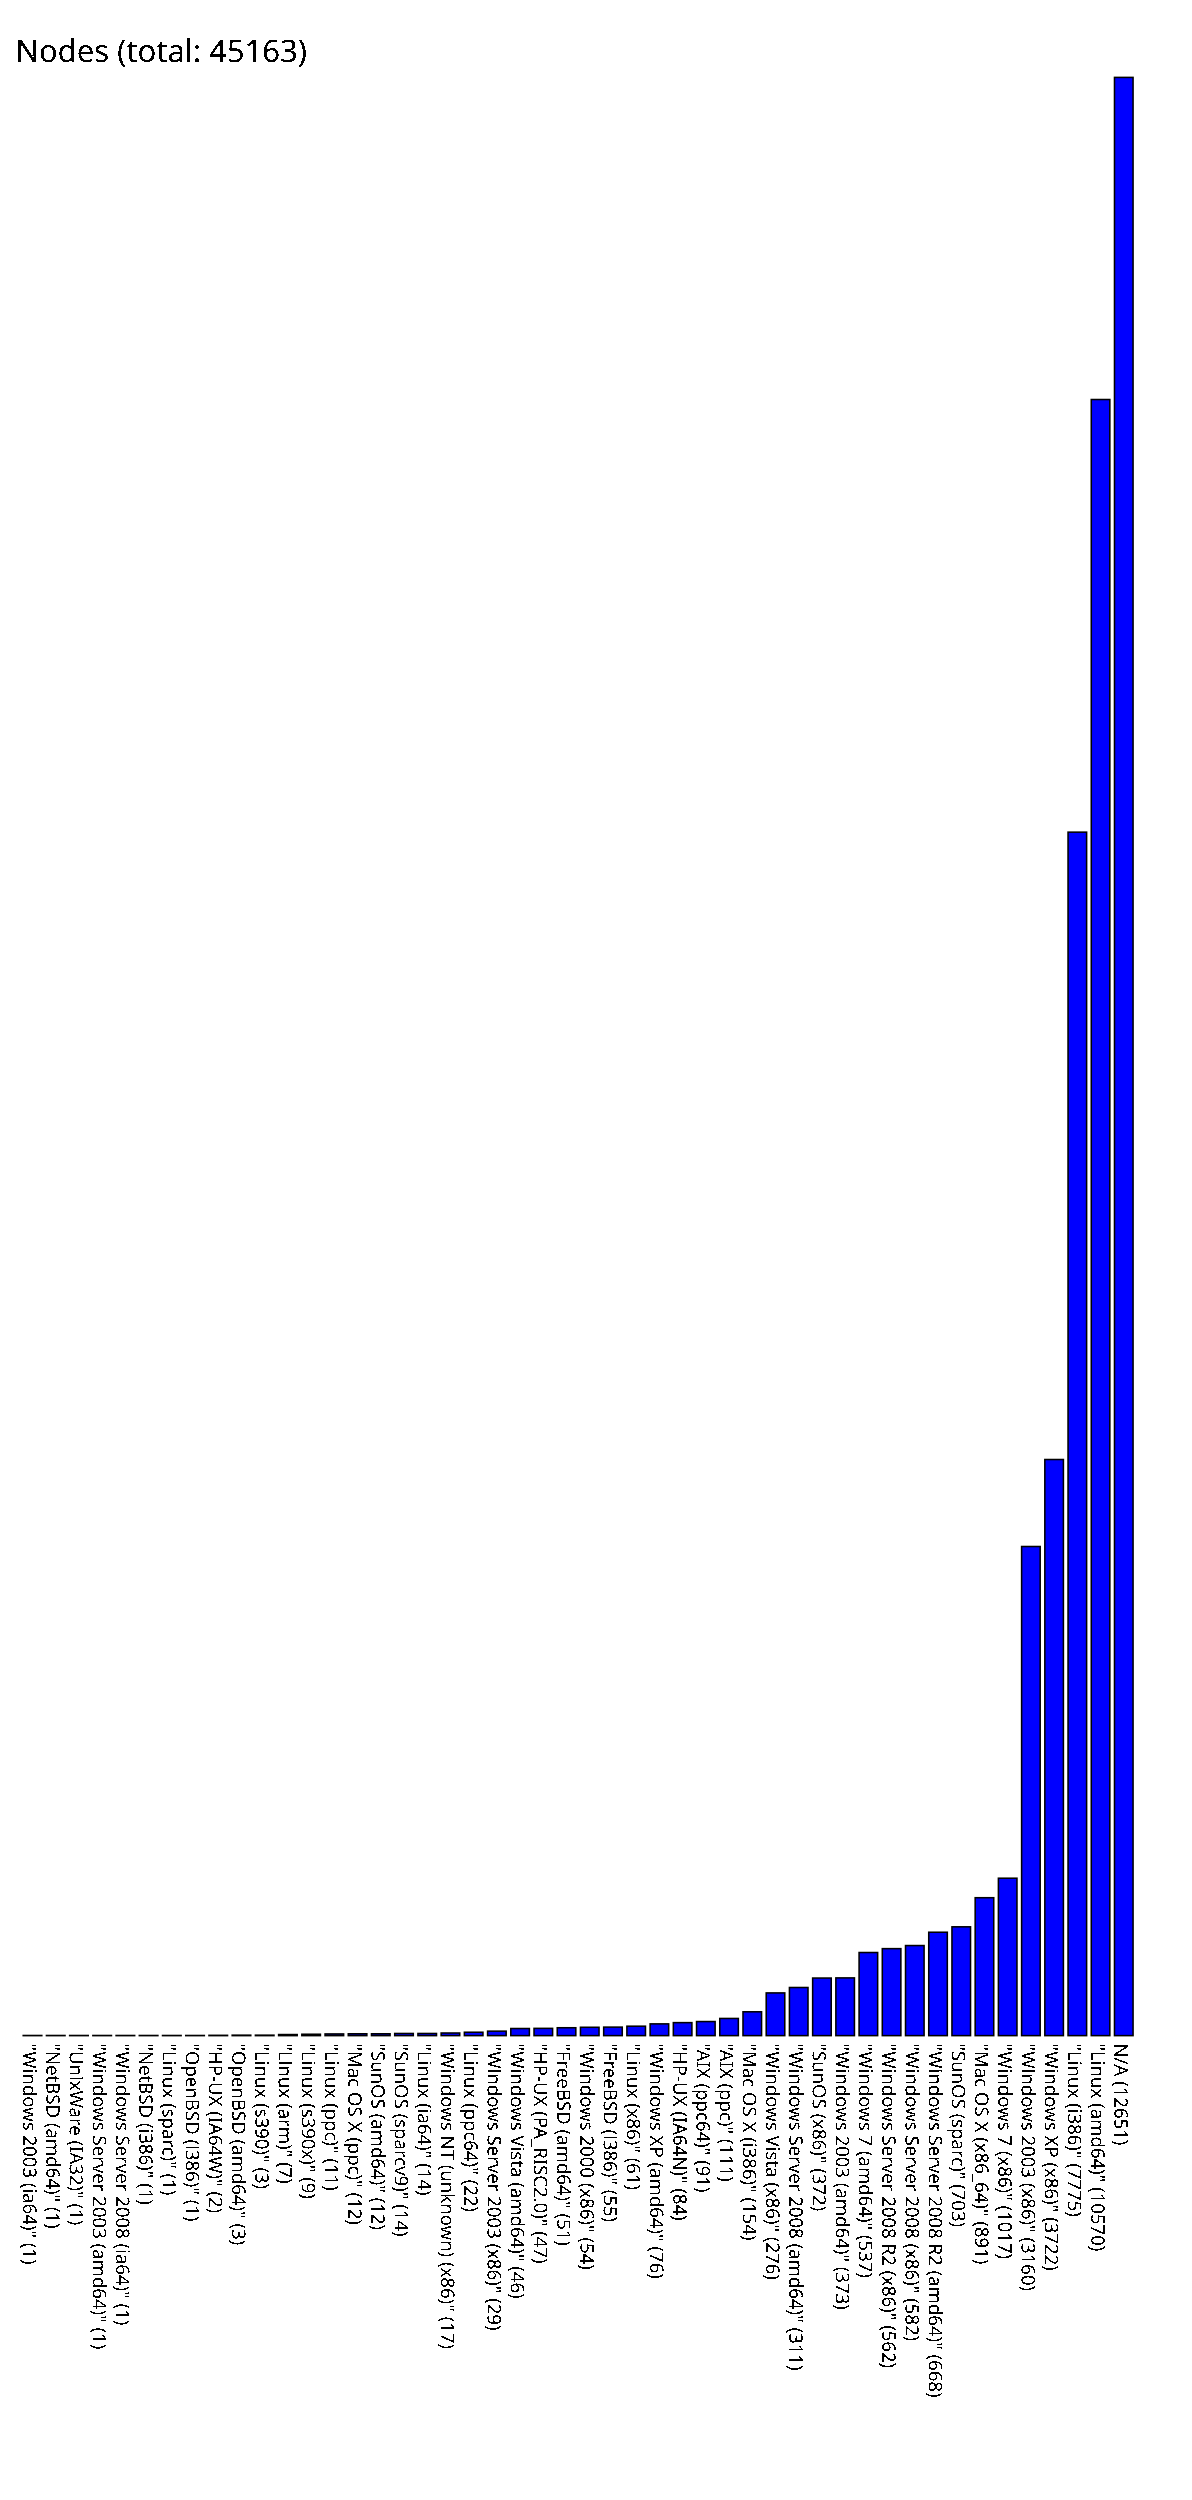
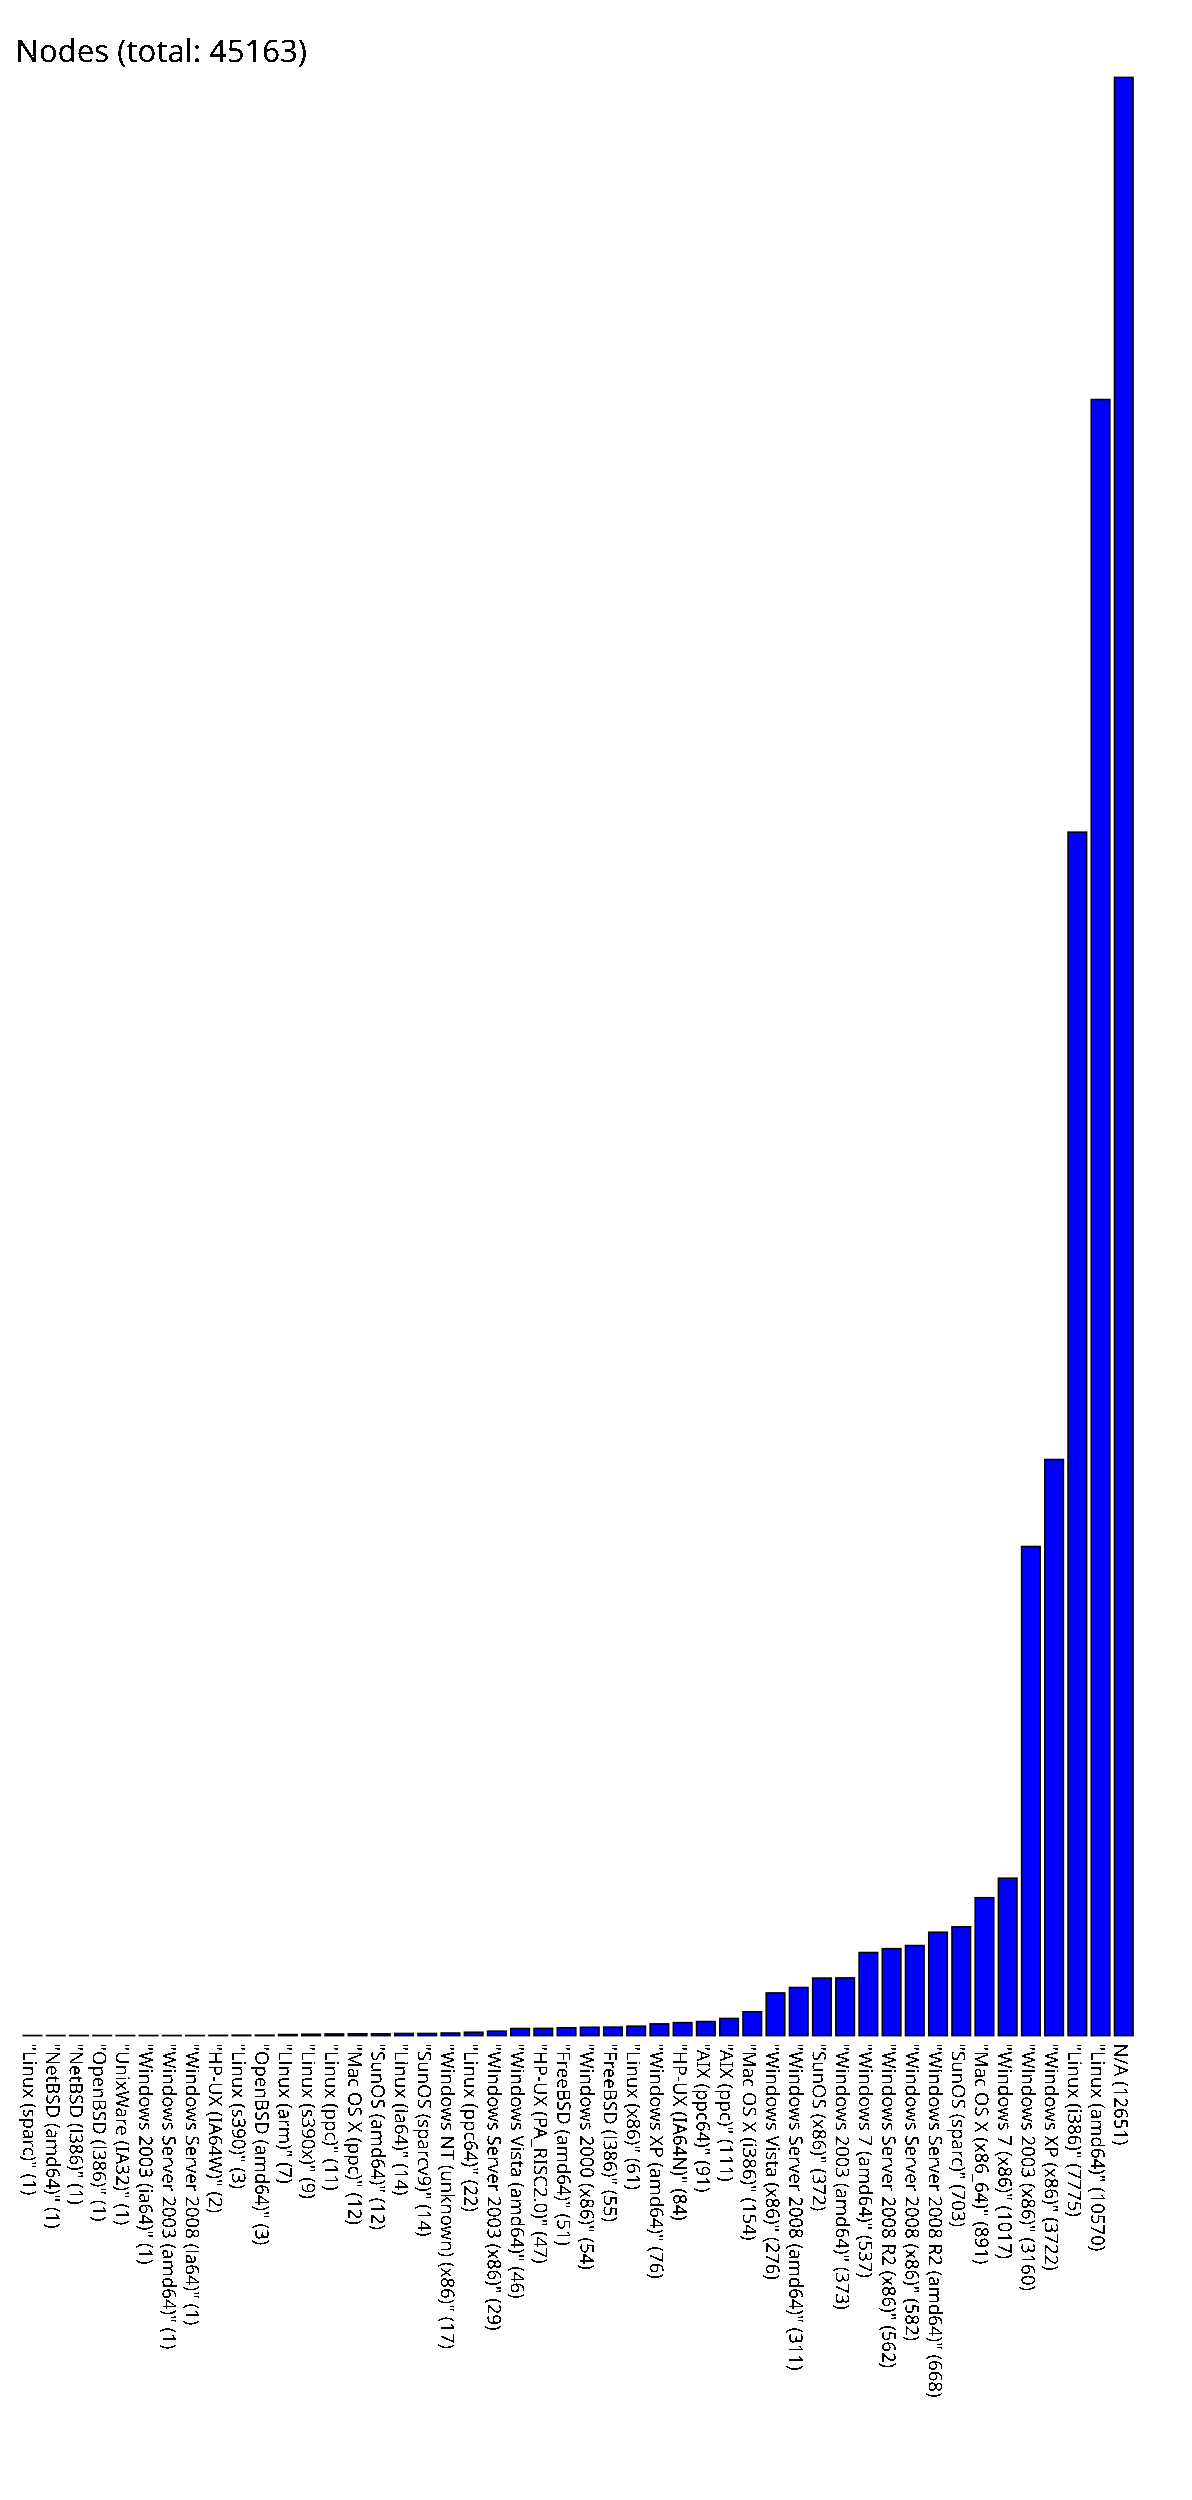
<svg xmlns="http://www.w3.org/2000/svg" version="1.1" preserveAspectRatio="xMidYMid meet" viewBox="0 0 770 1615.1">
  <rect fill="blue" height="0.1" stroke="black" width="12" x="15" y="1315.0" />
-   <text x="15" y="1320.1" font-family="Tahoma" font-size="12" transform="rotate(90 15,1320.1)" text-rendering="optimizeSpeed" fill="#000000;">"Windows 2003 (ia64)" (1)</text>
+   <text x="15" y="1320.1" font-family="Tahoma" font-size="12" transform="rotate(90 15,1320.1)" text-rendering="optimizeSpeed" fill="#000000;">"Linux (sparc)" (1)</text>
  <rect fill="blue" height="0.1" stroke="black" width="12" x="30" y="1315.0" />
  <text x="30" y="1320.1" font-family="Tahoma" font-size="12" transform="rotate(90 30,1320.1)" text-rendering="optimizeSpeed" fill="#000000;">"NetBSD (amd64)" (1)</text>
  <rect fill="blue" height="0.1" stroke="black" width="12" x="45" y="1315.0" />
-   <text x="45" y="1320.1" font-family="Tahoma" font-size="12" transform="rotate(90 45,1320.1)" text-rendering="optimizeSpeed" fill="#000000;">"UnixWare (IA32)" (1)</text>
+   <text x="45" y="1320.1" font-family="Tahoma" font-size="12" transform="rotate(90 45,1320.1)" text-rendering="optimizeSpeed" fill="#000000;">"NetBSD (i386)" (1)</text>
  <rect fill="blue" height="0.1" stroke="black" width="12" x="60" y="1315.0" />
-   <text x="60" y="1320.1" font-family="Tahoma" font-size="12" transform="rotate(90 60,1320.1)" text-rendering="optimizeSpeed" fill="#000000;">"Windows Server 2003 (amd64)" (1)</text>
+   <text x="60" y="1320.1" font-family="Tahoma" font-size="12" transform="rotate(90 60,1320.1)" text-rendering="optimizeSpeed" fill="#000000;">"OpenBSD (i386)" (1)</text>
  <rect fill="blue" height="0.1" stroke="black" width="12" x="75" y="1315.0" />
-   <text x="75" y="1320.1" font-family="Tahoma" font-size="12" transform="rotate(90 75,1320.1)" text-rendering="optimizeSpeed" fill="#000000;">"Windows Server 2008 (ia64)" (1)</text>
+   <text x="75" y="1320.1" font-family="Tahoma" font-size="12" transform="rotate(90 75,1320.1)" text-rendering="optimizeSpeed" fill="#000000;">"UnixWare (IA32)" (1)</text>
  <rect fill="blue" height="0.1" stroke="black" width="12" x="90" y="1315.0" />
-   <text x="90" y="1320.1" font-family="Tahoma" font-size="12" transform="rotate(90 90,1320.1)" text-rendering="optimizeSpeed" fill="#000000;">"NetBSD (i386)" (1)</text>
+   <text x="90" y="1320.1" font-family="Tahoma" font-size="12" transform="rotate(90 90,1320.1)" text-rendering="optimizeSpeed" fill="#000000;">"Windows 2003 (ia64)" (1)</text>
  <rect fill="blue" height="0.1" stroke="black" width="12" x="105" y="1315.0" />
-   <text x="105" y="1320.1" font-family="Tahoma" font-size="12" transform="rotate(90 105,1320.1)" text-rendering="optimizeSpeed" fill="#000000;">"Linux (sparc)" (1)</text>
+   <text x="105" y="1320.1" font-family="Tahoma" font-size="12" transform="rotate(90 105,1320.1)" text-rendering="optimizeSpeed" fill="#000000;">"Windows Server 2003 (amd64)" (1)</text>
  <rect fill="blue" height="0.1" stroke="black" width="12" x="120" y="1315.0" />
-   <text x="120" y="1320.1" font-family="Tahoma" font-size="12" transform="rotate(90 120,1320.1)" text-rendering="optimizeSpeed" fill="#000000;">"OpenBSD (i386)" (1)</text>
+   <text x="120" y="1320.1" font-family="Tahoma" font-size="12" transform="rotate(90 120,1320.1)" text-rendering="optimizeSpeed" fill="#000000;">"Windows Server 2008 (ia64)" (1)</text>
  <rect fill="blue" height="0.2" stroke="black" width="12" x="135" y="1314.9" />
  <text x="135" y="1320.1" font-family="Tahoma" font-size="12" transform="rotate(90 135,1320.1)" text-rendering="optimizeSpeed" fill="#000000;">"HP-UX (IA64W)" (2)</text>
  <rect fill="blue" height="0.3" stroke="black" width="12" x="150" y="1314.8" />
-   <text x="150" y="1320.1" font-family="Tahoma" font-size="12" transform="rotate(90 150,1320.1)" text-rendering="optimizeSpeed" fill="#000000;">"OpenBSD (amd64)" (3)</text>
+   <text x="150" y="1320.1" font-family="Tahoma" font-size="12" transform="rotate(90 150,1320.1)" text-rendering="optimizeSpeed" fill="#000000;">"Linux (s390)" (3)</text>
  <rect fill="blue" height="0.3" stroke="black" width="12" x="165" y="1314.8" />
-   <text x="165" y="1320.1" font-family="Tahoma" font-size="12" transform="rotate(90 165,1320.1)" text-rendering="optimizeSpeed" fill="#000000;">"Linux (s390)" (3)</text>
+   <text x="165" y="1320.1" font-family="Tahoma" font-size="12" transform="rotate(90 165,1320.1)" text-rendering="optimizeSpeed" fill="#000000;">"OpenBSD (amd64)" (3)</text>
  <rect fill="blue" height="0.7" stroke="black" width="12" x="180" y="1314.4" />
  <text x="180" y="1320.1" font-family="Tahoma" font-size="12" transform="rotate(90 180,1320.1)" text-rendering="optimizeSpeed" fill="#000000;">"Linux (arm)" (7)</text>
  <rect fill="blue" height="0.9" stroke="black" width="12" x="195" y="1314.2" />
  <text x="195" y="1320.1" font-family="Tahoma" font-size="12" transform="rotate(90 195,1320.1)" text-rendering="optimizeSpeed" fill="#000000;">"Linux (s390x)" (9)</text>
  <rect fill="blue" height="1.1" stroke="black" width="12" x="210" y="1314.0" />
  <text x="210" y="1320.1" font-family="Tahoma" font-size="12" transform="rotate(90 210,1320.1)" text-rendering="optimizeSpeed" fill="#000000;">"Linux (ppc)" (11)</text>
  <rect fill="blue" height="1.2" stroke="black" width="12" x="225" y="1313.9" />
  <text x="225" y="1320.1" font-family="Tahoma" font-size="12" transform="rotate(90 225,1320.1)" text-rendering="optimizeSpeed" fill="#000000;">"Mac OS X (ppc)" (12)</text>
  <rect fill="blue" height="1.2" stroke="black" width="12" x="240" y="1313.9" />
  <text x="240" y="1320.1" font-family="Tahoma" font-size="12" transform="rotate(90 240,1320.1)" text-rendering="optimizeSpeed" fill="#000000;">"SunOS (amd64)" (12)</text>
  <rect fill="blue" height="1.4" stroke="black" width="12" x="255" y="1313.7" />
-   <text x="255" y="1320.1" font-family="Tahoma" font-size="12" transform="rotate(90 255,1320.1)" text-rendering="optimizeSpeed" fill="#000000;">"SunOS (sparcv9)" (14)</text>
+   <text x="255" y="1320.1" font-family="Tahoma" font-size="12" transform="rotate(90 255,1320.1)" text-rendering="optimizeSpeed" fill="#000000;">"Linux (ia64)" (14)</text>
  <rect fill="blue" height="1.4" stroke="black" width="12" x="270" y="1313.7" />
-   <text x="270" y="1320.1" font-family="Tahoma" font-size="12" transform="rotate(90 270,1320.1)" text-rendering="optimizeSpeed" fill="#000000;">"Linux (ia64)" (14)</text>
+   <text x="270" y="1320.1" font-family="Tahoma" font-size="12" transform="rotate(90 270,1320.1)" text-rendering="optimizeSpeed" fill="#000000;">"SunOS (sparcv9)" (14)</text>
  <rect fill="blue" height="1.7" stroke="black" width="12" x="285" y="1313.4" />
  <text x="285" y="1320.1" font-family="Tahoma" font-size="12" transform="rotate(90 285,1320.1)" text-rendering="optimizeSpeed" fill="#000000;">"Windows NT (unknown) (x86)" (17)</text>
  <rect fill="blue" height="2.2" stroke="black" width="12" x="300" y="1312.9" />
  <text x="300" y="1320.1" font-family="Tahoma" font-size="12" transform="rotate(90 300,1320.1)" text-rendering="optimizeSpeed" fill="#000000;">"Linux (ppc64)" (22)</text>
  <rect fill="blue" height="2.9" stroke="black" width="12" x="315" y="1312.2" />
  <text x="315" y="1320.1" font-family="Tahoma" font-size="12" transform="rotate(90 315,1320.1)" text-rendering="optimizeSpeed" fill="#000000;">"Windows Server 2003 (x86)" (29)</text>
  <rect fill="blue" height="4.6" stroke="black" width="12" x="330" y="1310.5" />
  <text x="330" y="1320.1" font-family="Tahoma" font-size="12" transform="rotate(90 330,1320.1)" text-rendering="optimizeSpeed" fill="#000000;">"Windows Vista (amd64)" (46)</text>
  <rect fill="blue" height="4.7" stroke="black" width="12" x="345" y="1310.4" />
  <text x="345" y="1320.1" font-family="Tahoma" font-size="12" transform="rotate(90 345,1320.1)" text-rendering="optimizeSpeed" fill="#000000;">"HP-UX (PA_RISC2.0)" (47)</text>
  <rect fill="blue" height="5.1" stroke="black" width="12" x="360" y="1310.0" />
  <text x="360" y="1320.1" font-family="Tahoma" font-size="12" transform="rotate(90 360,1320.1)" text-rendering="optimizeSpeed" fill="#000000;">"FreeBSD (amd64)" (51)</text>
  <rect fill="blue" height="5.4" stroke="black" width="12" x="375" y="1309.7" />
  <text x="375" y="1320.1" font-family="Tahoma" font-size="12" transform="rotate(90 375,1320.1)" text-rendering="optimizeSpeed" fill="#000000;">"Windows 2000 (x86)" (54)</text>
  <rect fill="blue" height="5.5" stroke="black" width="12" x="390" y="1309.6" />
  <text x="390" y="1320.1" font-family="Tahoma" font-size="12" transform="rotate(90 390,1320.1)" text-rendering="optimizeSpeed" fill="#000000;">"FreeBSD (i386)" (55)</text>
  <rect fill="blue" height="6.1" stroke="black" width="12" x="405" y="1309.0" />
  <text x="405" y="1320.1" font-family="Tahoma" font-size="12" transform="rotate(90 405,1320.1)" text-rendering="optimizeSpeed" fill="#000000;">"Linux (x86)" (61)</text>
  <rect fill="blue" height="7.6" stroke="black" width="12" x="420" y="1307.5" />
  <text x="420" y="1320.1" font-family="Tahoma" font-size="12" transform="rotate(90 420,1320.1)" text-rendering="optimizeSpeed" fill="#000000;">"Windows XP (amd64)" (76)</text>
  <rect fill="blue" height="8.4" stroke="black" width="12" x="435" y="1306.7" />
  <text x="435" y="1320.1" font-family="Tahoma" font-size="12" transform="rotate(90 435,1320.1)" text-rendering="optimizeSpeed" fill="#000000;">"HP-UX (IA64N)" (84)</text>
  <rect fill="blue" height="9.1" stroke="black" width="12" x="450" y="1306.0" />
  <text x="450" y="1320.1" font-family="Tahoma" font-size="12" transform="rotate(90 450,1320.1)" text-rendering="optimizeSpeed" fill="#000000;">"AIX (ppc64)" (91)</text>
  <rect fill="blue" height="11.1" stroke="black" width="12" x="465" y="1304.0" />
  <text x="465" y="1320.1" font-family="Tahoma" font-size="12" transform="rotate(90 465,1320.1)" text-rendering="optimizeSpeed" fill="#000000;">"AIX (ppc)" (111)</text>
  <rect fill="blue" height="15.4" stroke="black" width="12" x="480" y="1299.7" />
  <text x="480" y="1320.1" font-family="Tahoma" font-size="12" transform="rotate(90 480,1320.1)" text-rendering="optimizeSpeed" fill="#000000;">"Mac OS X (i386)" (154)</text>
  <rect fill="blue" height="27.6" stroke="black" width="12" x="495" y="1287.5" />
  <text x="495" y="1320.1" font-family="Tahoma" font-size="12" transform="rotate(90 495,1320.1)" text-rendering="optimizeSpeed" fill="#000000;">"Windows Vista (x86)" (276)</text>
  <rect fill="blue" height="31.1" stroke="black" width="12" x="510" y="1284.0" />
  <text x="510" y="1320.1" font-family="Tahoma" font-size="12" transform="rotate(90 510,1320.1)" text-rendering="optimizeSpeed" fill="#000000;">"Windows Server 2008 (amd64)" (311)</text>
  <rect fill="blue" height="37.2" stroke="black" width="12" x="525" y="1277.9" />
  <text x="525" y="1320.1" font-family="Tahoma" font-size="12" transform="rotate(90 525,1320.1)" text-rendering="optimizeSpeed" fill="#000000;">"SunOS (x86)" (372)</text>
  <rect fill="blue" height="37.3" stroke="black" width="12" x="540" y="1277.8" />
  <text x="540" y="1320.1" font-family="Tahoma" font-size="12" transform="rotate(90 540,1320.1)" text-rendering="optimizeSpeed" fill="#000000;">"Windows 2003 (amd64)" (373)</text>
  <rect fill="blue" height="53.7" stroke="black" width="12" x="555" y="1261.4" />
  <text x="555" y="1320.1" font-family="Tahoma" font-size="12" transform="rotate(90 555,1320.1)" text-rendering="optimizeSpeed" fill="#000000;">"Windows 7 (amd64)" (537)</text>
  <rect fill="blue" height="56.2" stroke="black" width="12" x="570" y="1258.9" />
  <text x="570" y="1320.1" font-family="Tahoma" font-size="12" transform="rotate(90 570,1320.1)" text-rendering="optimizeSpeed" fill="#000000;">"Windows Server 2008 R2 (x86)" (562)</text>
  <rect fill="blue" height="58.2" stroke="black" width="12" x="585" y="1256.9" />
  <text x="585" y="1320.1" font-family="Tahoma" font-size="12" transform="rotate(90 585,1320.1)" text-rendering="optimizeSpeed" fill="#000000;">"Windows Server 2008 (x86)" (582)</text>
  <rect fill="blue" height="66.8" stroke="black" width="12" x="600" y="1248.3" />
  <text x="600" y="1320.1" font-family="Tahoma" font-size="12" transform="rotate(90 600,1320.1)" text-rendering="optimizeSpeed" fill="#000000;">"Windows Server 2008 R2 (amd64)" (668)</text>
  <rect fill="blue" height="70.3" stroke="black" width="12" x="615" y="1244.8" />
  <text x="615" y="1320.1" font-family="Tahoma" font-size="12" transform="rotate(90 615,1320.1)" text-rendering="optimizeSpeed" fill="#000000;">"SunOS (sparc)" (703)</text>
  <rect fill="blue" height="89.1" stroke="black" width="12" x="630" y="1226.0" />
  <text x="630" y="1320.1" font-family="Tahoma" font-size="12" transform="rotate(90 630,1320.1)" text-rendering="optimizeSpeed" fill="#000000;">"Mac OS X (x86_64)" (891)</text>
  <rect fill="blue" height="101.7" stroke="black" width="12" x="645" y="1213.4" />
  <text x="645" y="1320.1" font-family="Tahoma" font-size="12" transform="rotate(90 645,1320.1)" text-rendering="optimizeSpeed" fill="#000000;">"Windows 7 (x86)" (1017)</text>
  <rect fill="blue" height="316" stroke="black" width="12" x="660" y="999.1" />
  <text x="660" y="1320.1" font-family="Tahoma" font-size="12" transform="rotate(90 660,1320.1)" text-rendering="optimizeSpeed" fill="#000000;">"Windows 2003 (x86)" (3160)</text>
  <rect fill="blue" height="372.2" stroke="black" width="12" x="675" y="942.9" />
  <text x="675" y="1320.1" font-family="Tahoma" font-size="12" transform="rotate(90 675,1320.1)" text-rendering="optimizeSpeed" fill="#000000;">"Windows XP (x86)" (3722)</text>
  <rect fill="blue" height="777.5" stroke="black" width="12" x="690" y="537.6" />
  <text x="690" y="1320.1" font-family="Tahoma" font-size="12" transform="rotate(90 690,1320.1)" text-rendering="optimizeSpeed" fill="#000000;">"Linux (i386)" (7775)</text>
  <rect fill="blue" height="1057" stroke="black" width="12" x="705" y="258.1" />
  <text x="705" y="1320.1" font-family="Tahoma" font-size="12" transform="rotate(90 705,1320.1)" text-rendering="optimizeSpeed" fill="#000000;">"Linux (amd64)" (10570)</text>
  <rect fill="blue" height="1265.1" stroke="black" width="12" x="720" y="50.0" />
  <text x="720" y="1320.1" font-family="Tahoma" font-size="12" transform="rotate(90 720,1320.1)" text-rendering="optimizeSpeed" fill="#000000;">N/A (12651)</text>
  <text x="10" y="40" font-family="Tahoma" font-size="20" text-rendering="optimizeSpeed" fill="#000000;">Nodes (total: 45163)</text>
</svg>
